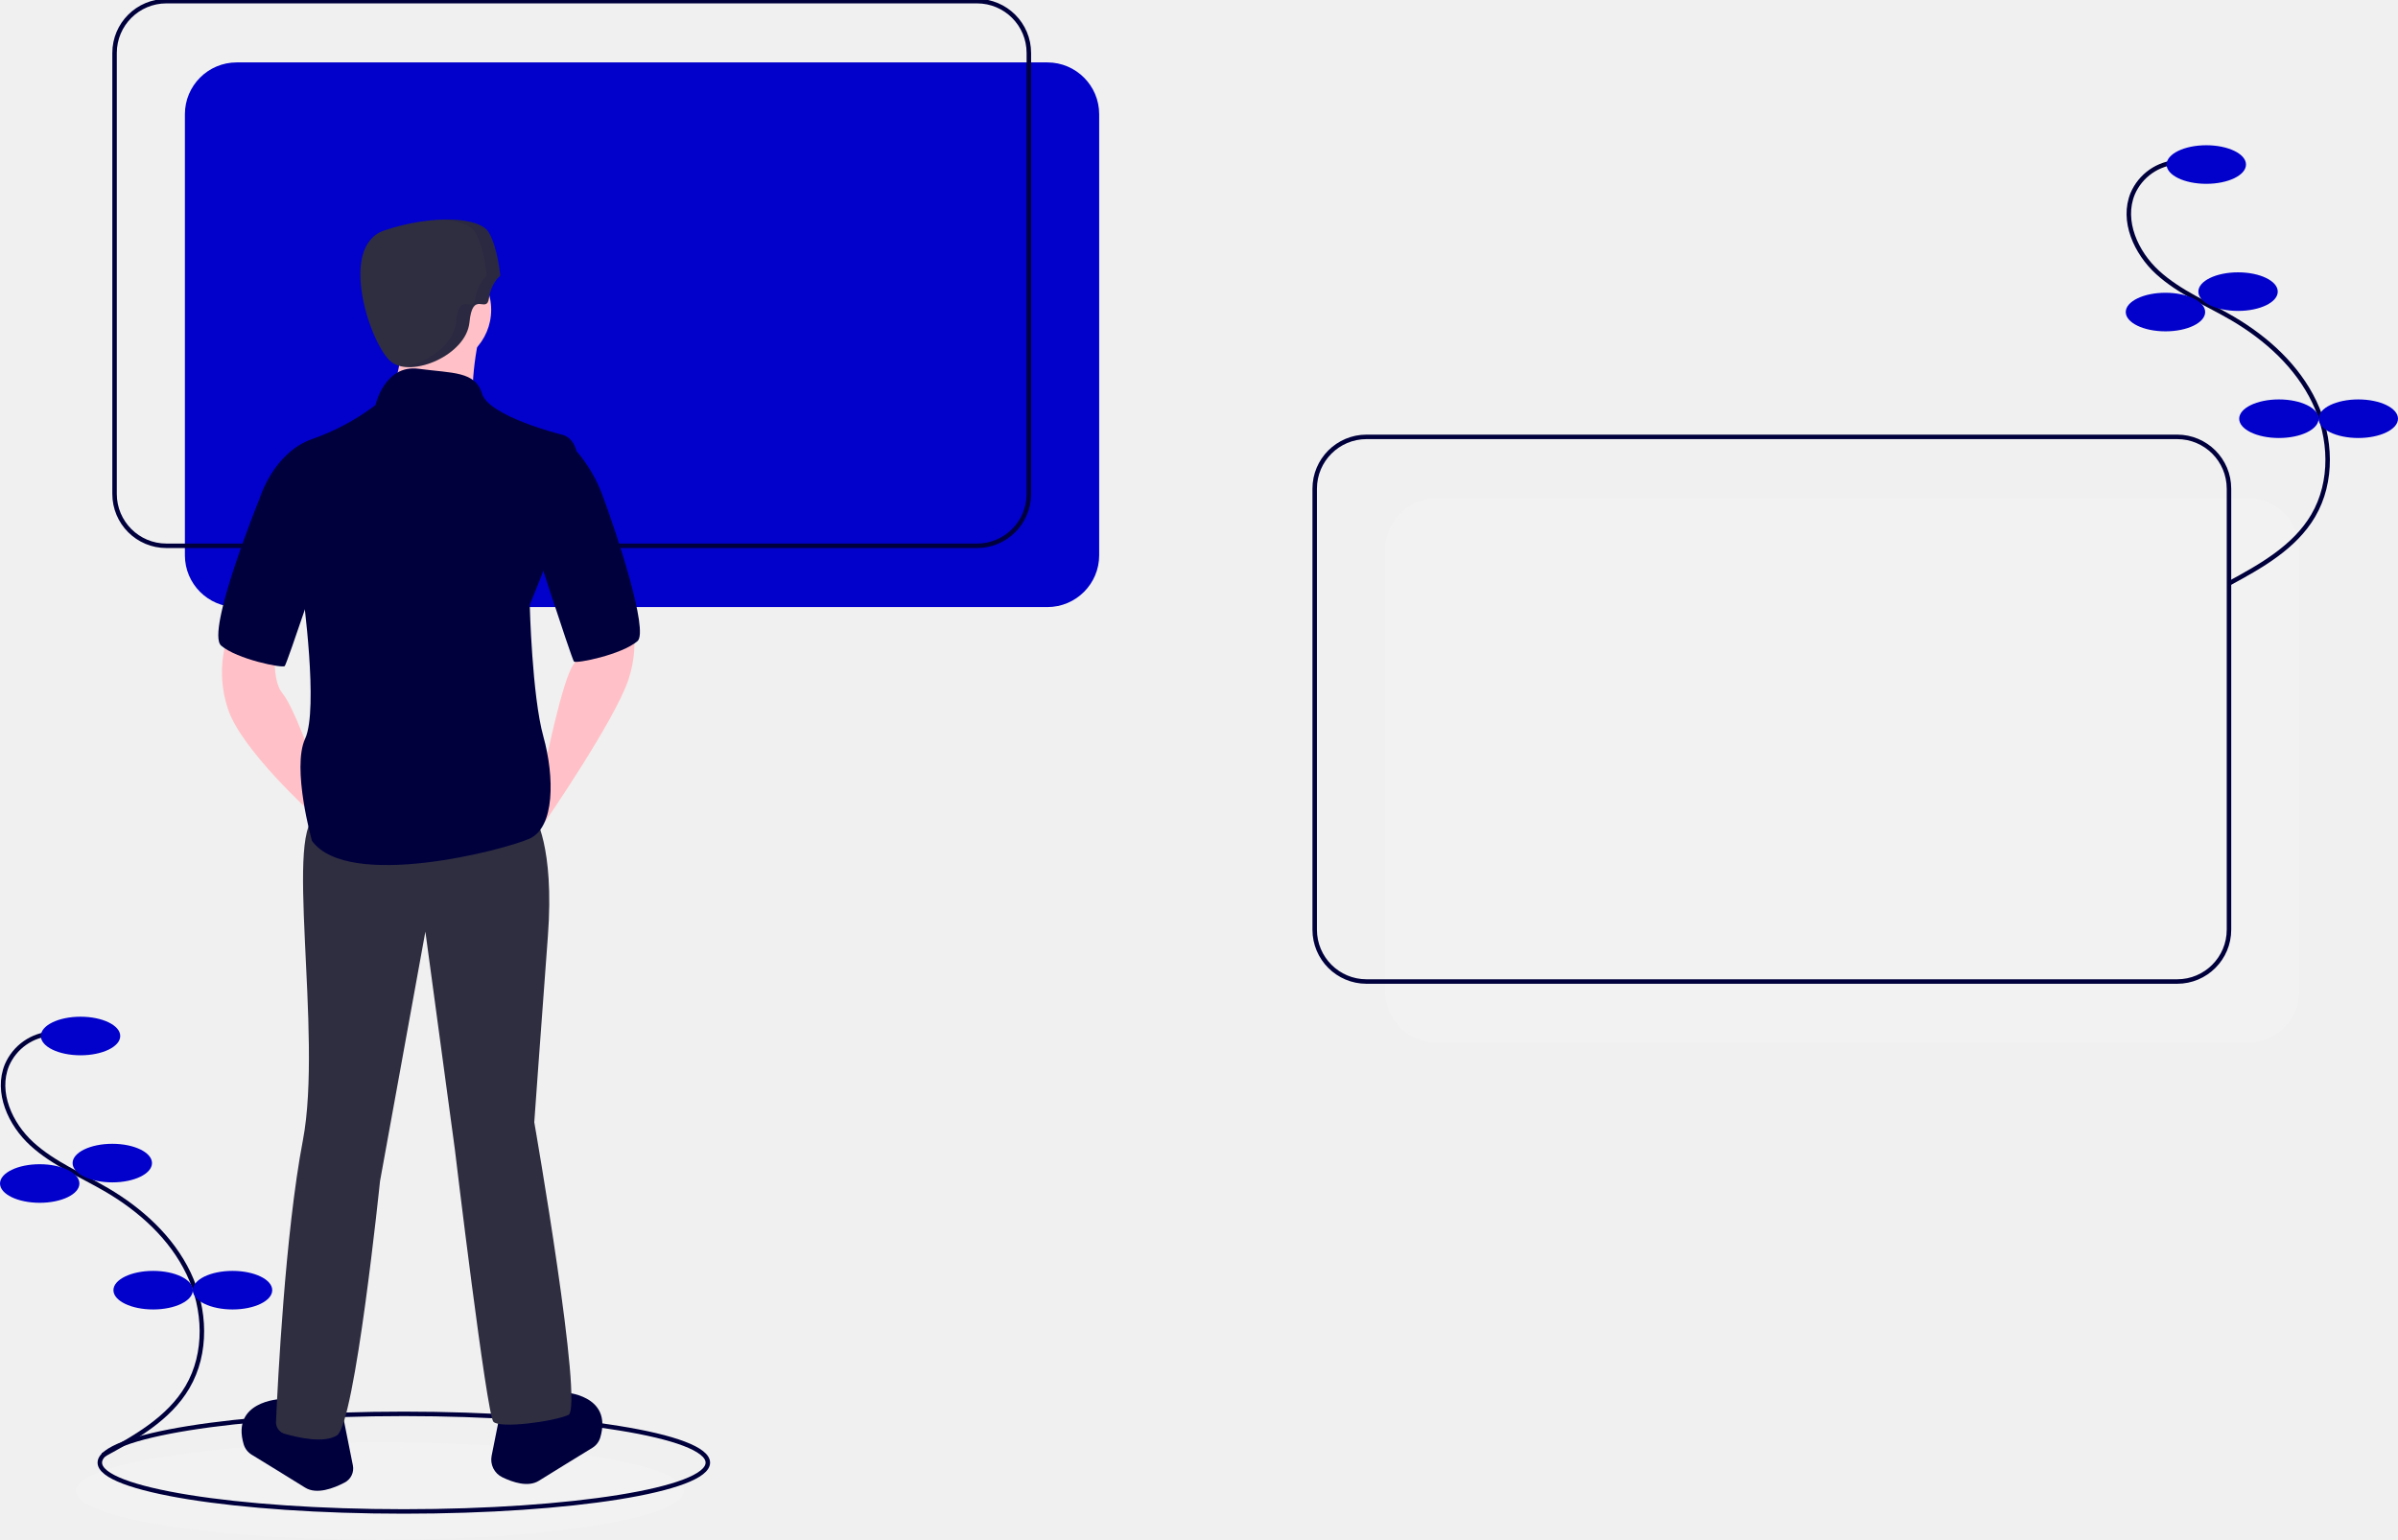
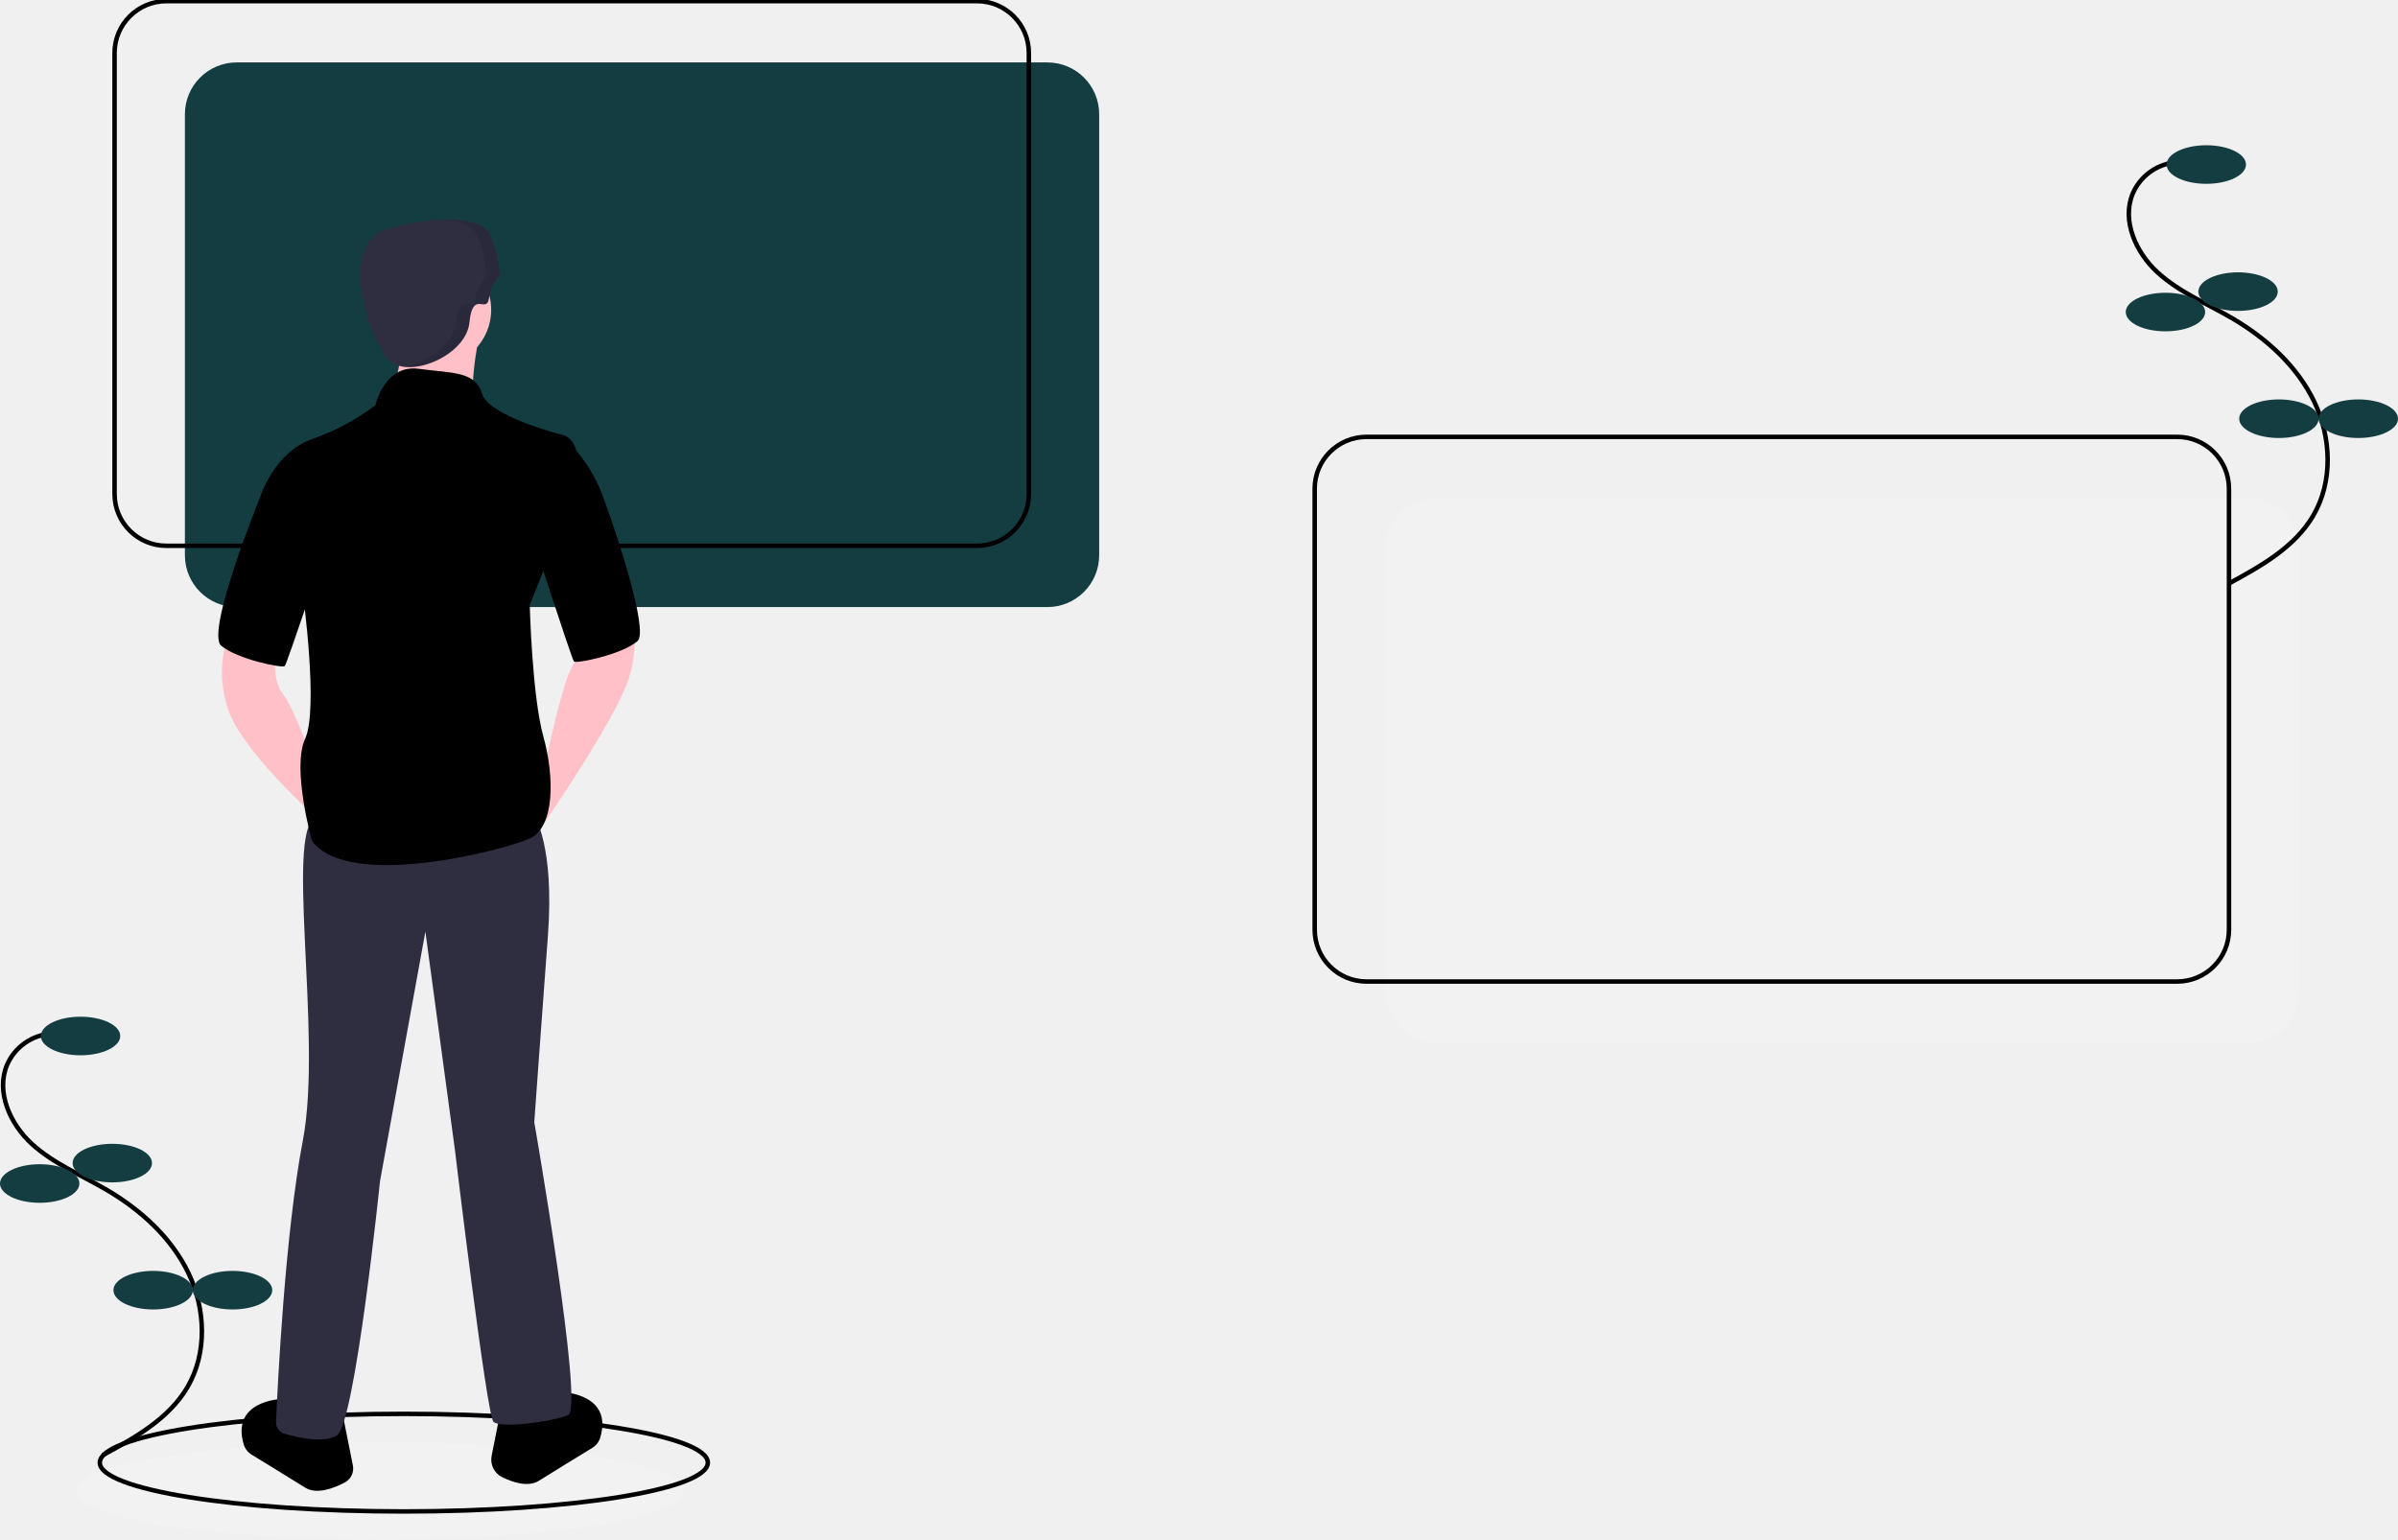
<svg xmlns="http://www.w3.org/2000/svg" width="534" height="343" viewBox="0 0 534 343" fill="none">
  <g clip-path="url(#clip0)">
    <path d="M84.622 343C122.01 343 152.319 338.134 152.319 332.131C152.319 326.128 122.01 321.262 84.622 321.262C47.233 321.262 16.924 326.128 16.924 332.131C16.924 338.134 47.233 343 84.622 343Z" fill="#F2F2F2" />
-     <path d="M89.926 336.681C127.314 336.681 157.624 331.815 157.624 325.812C157.624 319.809 127.314 314.943 89.926 314.943C52.538 314.943 22.229 319.809 22.229 325.812C22.229 331.815 52.538 336.681 89.926 336.681Z" stroke="#00003D" stroke-miterlimit="10" />
-     <path d="M233.232 13.902H52.713C46.34 13.902 41.174 19.072 41.174 25.448V123.682C41.174 130.059 46.34 135.228 52.713 135.228H233.232C239.605 135.228 244.771 130.059 244.771 123.682V25.448C244.771 19.072 239.605 13.902 233.232 13.902Z" fill="#0101CB" />
+     <path d="M89.926 336.681C127.314 336.681 157.624 331.815 157.624 325.812C157.624 319.809 127.314 314.943 89.926 314.943C52.538 314.943 22.229 319.809 22.229 325.812C22.229 331.815 52.538 336.681 89.926 336.681Z" stroke="#000000" stroke-miterlimit=" 10" />
+     <path d="M233.232 13.902H52.713C46.34 13.902 41.174 19.072 41.174 25.448V123.682C41.174 130.059 46.34 135.228 52.713 135.228H233.232C239.605 135.228 244.771 130.059 244.771 123.682V25.448C244.771 19.072 239.605 13.902 233.232 13.902Z" fill="#143d42" />
    <path d="M500.485 110.963H319.966C313.593 110.963 308.427 116.133 308.427 122.51V220.743C308.427 227.12 313.593 232.29 319.966 232.29H500.485C506.858 232.29 512.024 227.12 512.024 220.743V122.51C512.024 116.133 506.858 110.963 500.485 110.963Z" fill="#F2F2F2" />
-     <path d="M217.571 0.253H37.052C30.679 0.253 25.513 5.422 25.513 11.799V110.033C25.513 116.41 30.679 121.579 37.052 121.579H217.571C223.944 121.579 229.11 116.41 229.11 110.033V11.799C229.11 5.422 223.944 0.253 217.571 0.253Z" stroke="#00003D" stroke-miterlimit="10" />
-     <path d="M484.823 97.314H304.304C297.932 97.314 292.765 102.483 292.765 108.86V207.094C292.765 213.471 297.932 218.64 304.304 218.64H484.823C491.196 218.64 496.362 213.471 496.362 207.094V108.86C496.362 102.483 491.196 97.314 484.823 97.314Z" stroke="#00003D" stroke-miterlimit="10" />
-     <path d="M484.935 36.124C482.781 36.245 480.704 36.965 478.937 38.202C477.169 39.438 475.78 41.144 474.927 43.126C472.424 49.179 475.646 56.289 480.484 60.703C485.321 65.117 491.534 67.64 497.18 70.956C504.763 75.411 511.576 81.594 515.37 89.531C519.165 97.469 519.568 107.301 515.108 114.883C510.969 121.922 503.442 126.134 496.263 130.019" stroke="#00003D" stroke-miterlimit="10" />
-     <path d="M491.31 40.948C496.193 40.948 500.151 39.024 500.151 36.651C500.151 34.278 496.193 32.354 491.31 32.354C486.428 32.354 482.469 34.278 482.469 36.651C482.469 39.024 486.428 40.948 491.31 40.948Z" fill="#0101CB" />
-     <path d="M498.383 69.257C503.266 69.257 507.224 67.333 507.224 64.96C507.224 62.587 503.266 60.663 498.383 60.663C493.5 60.663 489.542 62.587 489.542 64.96C489.542 67.333 493.5 69.257 498.383 69.257Z" fill="#0101CB" />
-     <path d="M482.217 73.807C487.099 73.807 491.058 71.883 491.058 69.51C491.058 67.137 487.099 65.213 482.217 65.213C477.334 65.213 473.375 67.137 473.375 69.51C473.375 71.883 477.334 73.807 482.217 73.807Z" fill="#0101CB" />
-     <path d="M507.477 97.567C512.36 97.567 516.318 95.643 516.318 93.27C516.318 90.897 512.36 88.973 507.477 88.973C502.594 88.973 498.636 90.897 498.636 93.27C498.636 95.643 502.594 97.567 507.477 97.567Z" fill="#0101CB" />
-     <path d="M525.159 97.567C530.042 97.567 534 95.643 534 93.27C534 90.897 530.042 88.973 525.159 88.973C520.276 88.973 516.318 90.897 516.318 93.27C516.318 95.643 520.276 97.567 525.159 97.567Z" fill="#0101CB" />
-     <path d="M11.559 230.246C9.406 230.368 7.329 231.087 5.561 232.324C3.793 233.561 2.405 235.266 1.551 237.248C-0.951 243.301 2.271 250.411 7.108 254.825C11.945 259.239 18.159 261.762 23.804 265.079C31.387 269.533 38.201 275.716 41.995 283.654C45.789 291.591 46.193 301.423 41.733 309.006C37.593 316.044 30.066 320.256 22.888 324.141" stroke="#00003D" stroke-miterlimit="10" />
-     <path d="M17.935 235.07C22.818 235.07 26.776 233.146 26.776 230.773C26.776 228.4 22.818 226.476 17.935 226.476C13.052 226.476 9.094 228.4 9.094 230.773C9.094 233.146 13.052 235.07 17.935 235.07Z" fill="#0101CB" />
-     <path d="M25.008 263.38C29.89 263.38 33.849 261.456 33.849 259.083C33.849 256.709 29.89 254.786 25.008 254.786C20.125 254.786 16.166 256.709 16.166 259.083C16.166 261.456 20.125 263.38 25.008 263.38Z" fill="#0101CB" />
-     <path d="M8.841 267.929C13.724 267.929 17.682 266.005 17.682 263.632C17.682 261.259 13.724 259.335 8.841 259.335C3.958 259.335 0 261.259 0 263.632C0 266.005 3.958 267.929 8.841 267.929Z" fill="#0101CB" />
-     <path d="M34.101 291.689C38.984 291.689 42.942 289.765 42.942 287.392C42.942 285.019 38.984 283.095 34.101 283.095C29.218 283.095 25.26 285.019 25.26 287.392C25.26 289.765 29.218 291.689 34.101 291.689Z" fill="#0101CB" />
-     <path d="M51.783 291.689C56.666 291.689 60.624 289.765 60.624 287.392C60.624 285.019 56.666 283.095 51.783 283.095C46.901 283.095 42.942 285.019 42.942 287.392C42.942 289.765 46.901 291.689 51.783 291.689Z" fill="#0101CB" />
+     <path d="M217.571 0.253H37.052C30.679 0.253 25.513 5.422 25.513 11.799V110.033C25.513 116.41 30.679 121.579 37.052 121.579H217.571C223.944 121.579 229.11 116.41 229.11 110.033V11.799C229.11 5.422 223.944 0.253 217.571 0.253Z" stroke="#000000" stroke-miterlimit=" 10" />
+     <path d="M484.823 97.314H304.304C297.932 97.314 292.765 102.483 292.765 108.86V207.094C292.765 213.471 297.932 218.64 304.304 218.64H484.823C491.196 218.64 496.362 213.471 496.362 207.094V108.86C496.362 102.483 491.196 97.314 484.823 97.314Z" stroke="#000000" stroke-miterlimit=" 10" />
+     <path d="M484.935 36.124C482.781 36.245 480.704 36.965 478.937 38.202C477.169 39.438 475.78 41.144 474.927 43.126C472.424 49.179 475.646 56.289 480.484 60.703C485.321 65.117 491.534 67.64 497.18 70.956C504.763 75.411 511.576 81.594 515.37 89.531C519.165 97.469 519.568 107.301 515.108 114.883C510.969 121.922 503.442 126.134 496.263 130.019" stroke="#000000" stroke-miterlimit=" 10" />
+     <path d="M491.31 40.948C496.193 40.948 500.151 39.024 500.151 36.651C500.151 34.278 496.193 32.354 491.31 32.354C486.428 32.354 482.469 34.278 482.469 36.651C482.469 39.024 486.428 40.948 491.31 40.948Z" fill="#143d42" />
+     <path d="M498.383 69.257C503.266 69.257 507.224 67.333 507.224 64.96C507.224 62.587 503.266 60.663 498.383 60.663C493.5 60.663 489.542 62.587 489.542 64.96C489.542 67.333 493.5 69.257 498.383 69.257Z" fill="#143d42" />
+     <path d="M482.217 73.807C487.099 73.807 491.058 71.883 491.058 69.51C491.058 67.137 487.099 65.213 482.217 65.213C477.334 65.213 473.375 67.137 473.375 69.51C473.375 71.883 477.334 73.807 482.217 73.807Z" fill="#143d42" />
+     <path d="M507.477 97.567C512.36 97.567 516.318 95.643 516.318 93.27C516.318 90.897 512.36 88.973 507.477 88.973C502.594 88.973 498.636 90.897 498.636 93.27C498.636 95.643 502.594 97.567 507.477 97.567Z" fill="#143d42" />
+     <path d="M525.159 97.567C530.042 97.567 534 95.643 534 93.27C534 90.897 530.042 88.973 525.159 88.973C520.276 88.973 516.318 90.897 516.318 93.27C516.318 95.643 520.276 97.567 525.159 97.567Z" fill="#143d42" />
+     <path d="M11.559 230.246C9.406 230.368 7.329 231.087 5.561 232.324C3.793 233.561 2.405 235.266 1.551 237.248C-0.951 243.301 2.271 250.411 7.108 254.825C11.945 259.239 18.159 261.762 23.804 265.079C31.387 269.533 38.201 275.716 41.995 283.654C45.789 291.591 46.193 301.423 41.733 309.006C37.593 316.044 30.066 320.256 22.888 324.141" stroke="#000000" stroke-miterlimit=" 10" />
+     <path d="M17.935 235.07C22.818 235.07 26.776 233.146 26.776 230.773C26.776 228.4 22.818 226.476 17.935 226.476C13.052 226.476 9.094 228.4 9.094 230.773C9.094 233.146 13.052 235.07 17.935 235.07Z" fill="#143d42" />
+     <path d="M25.008 263.38C29.89 263.38 33.849 261.456 33.849 259.083C33.849 256.709 29.89 254.786 25.008 254.786C20.125 254.786 16.166 256.709 16.166 259.083C16.166 261.456 20.125 263.38 25.008 263.38Z" fill="#143d42" />
+     <path d="M8.841 267.929C13.724 267.929 17.682 266.005 17.682 263.632C17.682 261.259 13.724 259.335 8.841 259.335C3.958 259.335 0 261.259 0 263.632C0 266.005 3.958 267.929 8.841 267.929Z" fill="#143d42" />
+     <path d="M34.101 291.689C38.984 291.689 42.942 289.765 42.942 287.392C42.942 285.019 38.984 283.095 34.101 283.095C29.218 283.095 25.26 285.019 25.26 287.392C25.26 289.765 29.218 291.689 34.101 291.689Z" fill="#143d42" />
+     <path d="M51.783 291.689C56.666 291.689 60.624 289.765 60.624 287.392C60.624 285.019 56.666 283.095 51.783 283.095C46.901 283.095 42.942 285.019 42.942 287.392C42.942 289.765 46.901 291.689 51.783 291.689Z" fill="#143d42" />
    <path d="M129.332 137.251C129.332 137.251 130.342 144.833 127.816 147.867C125.29 150.9 121.249 171.121 121.249 171.121V183.254C121.249 183.254 136.91 160.505 139.941 151.405C142.973 142.306 139.941 135.228 139.941 135.228L129.332 137.251Z" fill="#FFC1C7" />
-     <path d="M127.817 99.842L128.03 100.082C130.639 103.018 132.686 106.408 134.07 110.085C137.387 118.897 144.516 140.621 141.962 142.811C138.426 145.845 128.322 147.867 127.817 147.361C127.311 146.856 117.207 115.513 117.207 115.513L127.817 99.842Z" fill="#00003D" />
-     <path d="M111.397 314.69C111.397 314.69 123.522 317.218 124.027 314.69C124.35 313.119 124.859 311.592 125.543 310.141C125.543 310.141 136.533 310.599 133.663 320.24C133.376 321.19 132.748 322 131.9 322.515C129.282 324.118 123.117 327.898 119.986 329.856C117.632 331.328 114.25 330.228 111.836 329.053C110.97 328.629 110.27 327.93 109.844 327.065C109.418 326.2 109.291 325.218 109.482 324.273L111.397 314.69Z" fill="#00003D" />
-     <path d="M76.538 316.207C76.538 316.207 64.413 318.735 63.908 316.207C63.585 314.636 63.076 313.108 62.393 311.657C62.393 311.657 51.424 312.115 54.264 321.728C54.556 322.697 55.196 323.523 56.06 324.047C58.691 325.658 64.828 329.42 67.95 331.373C70.528 332.985 74.338 331.513 76.761 330.234C77.434 329.883 77.975 329.323 78.303 328.638C78.632 327.953 78.73 327.18 78.583 326.435L76.538 316.207Z" fill="#00003D" />
-     <path d="M61.382 143.822C61.382 143.822 60.372 151.405 62.898 154.438C65.424 157.472 69.466 169.099 69.466 169.099V181.231C69.466 181.231 53.804 167.077 50.773 157.977C47.742 148.878 50.773 141.8 50.773 141.8L61.382 143.822Z" fill="#FFC1C7" />
+     <path d="M127.817 99.842L128.03 100.082C130.639 103.018 132.686 106.408 134.07 110.085C137.387 118.897 144.516 140.621 141.962 142.811C138.426 145.845 128.322 147.867 127.817 147.361C127.311 146.856 117.207 115.513 117.207 115.513L127.817 99.842Z" fill="#000000" />
+     <path d=" M111.397 314.69C111.397 314.69 123.522 317.218 124.027 314.69C124.35 313.119 124.859 311.592 125.543             310.141C125.543 310.141 136.533 310.599 133.663 320.24C133.376 321.19 132.748 322 131.9 322.515C129.282             324.118 123.117 327.898 119.986 329.856C117.632 331.328 114.25 330.228 111.836 329.053C110.97 328.629 110.27             327.93 109.844 327.065C109.418 326.2 109.291 325.218 109.482 324.273L111.397 314.69Z" fill="#000000" />
+     <path d=" M76.538 316.207C76.538 316.207 64.413 318.735 63.908 316.207C63.585 314.636 63.076 313.108             62.393 311.657C62.393 311.657 51.424 312.115 54.264 321.728C54.556 322.697 55.196 323.523 56.06             324.047C58.691 325.658 64.828 329.42 67.95 331.373C70.528 332.985 74.338 331.513 76.761             330.234C77.434 329.883 77.975 329.323 78.303 328.638C78.632 327.953 78.73 327.18 78.583             326.435L76.538 316.207Z" fill="#000000" />
+     <path d=" M61.382 143.822C61.382 143.822 60.372 151.405 62.898 154.438C65.424 157.472 69.466 169.099             69.466 169.099V181.231C69.466 181.231 53.804 167.077 50.773 157.977C47.742 148.878 50.773 141.8 50.773             141.8L61.382 143.822Z" fill="#FFC1C7" />
    <path d="M96.746 81.643C103.722 81.643 109.377 75.984 109.377 69.004C109.377 62.025 103.722 56.366 96.746 56.366C89.771 56.366 84.117 62.025 84.117 69.004C84.117 75.984 89.771 81.643 96.746 81.643Z" fill="#FFC1C7" />
    <path d="M106.851 74.06C106.851 74.06 103.314 90.237 106.851 92.259C110.387 94.281 85.632 92.259 85.632 92.259C85.632 92.259 91.189 78.609 88.663 74.06C86.137 69.51 106.851 74.06 106.851 74.06Z" fill="#FFC1C7" />
    <path d="M118.975 181.737C118.975 181.737 123.522 188.309 122.007 208.53C120.491 228.751 118.975 249.983 118.975 249.983C118.975 249.983 130.09 313.679 126.553 315.196C123.017 316.713 111.397 318.229 109.882 316.713C108.366 315.196 101.293 256.049 101.293 256.049L94.726 207.519L84.622 263.127C84.622 263.127 79.064 317.218 75.023 319.746C72.133 321.553 66.404 320.26 63.372 319.375C62.803 319.212 62.306 318.862 61.96 318.381C61.614 317.901 61.44 317.318 61.465 316.727C61.835 308.22 63.498 274.65 67.445 254.027C71.992 230.268 62.898 182.748 70.981 181.737C79.064 180.726 118.975 181.737 118.975 181.737Z" fill="#2F2E41" />
-     <path d="M83.611 90.237C83.611 90.237 85.632 81.137 93.21 82.148C100.788 83.159 105.84 82.654 107.356 87.709C108.871 92.764 125.038 96.808 125.038 96.808C125.038 96.808 129.079 97.314 128.574 103.886C128.069 110.458 117.965 134.723 117.965 134.723C117.965 134.723 118.47 154.944 120.996 164.043C123.522 173.143 123.522 184.265 117.965 186.792C112.408 189.32 77.549 198.419 69.465 187.298C69.465 187.298 64.919 171.121 67.95 164.549C70.981 157.977 67.445 132.195 67.445 132.195L57.846 110.963C57.846 110.963 60.877 100.853 69.465 97.82C74.548 96.048 79.321 93.489 83.611 90.237V90.237Z" fill="#00003D" />
-     <path d="M61.887 106.413L57.846 110.963C57.846 110.963 45.721 140.789 49.257 143.822C52.794 146.856 62.898 148.878 63.403 148.372C63.908 147.867 72.497 122.085 72.497 122.085L61.887 106.413Z" fill="#00003D" />
-     <path d="M111.397 61.422C111.397 61.422 109.377 62.938 108.871 66.477C108.366 70.016 105.264 64.46 104.542 71.788C103.819 79.115 91.695 84.17 87.148 80.632C82.601 77.093 75.023 54.85 85.632 51.311C96.241 47.772 106.851 48.278 108.871 51.816C110.892 55.355 111.397 61.422 111.397 61.422Z" fill="#2F2E41" />
-     <path opacity="0.1" d="M101.51 71.788C102.233 64.46 105.335 70.016 105.84 66.477C106.345 62.938 108.366 61.422 108.366 61.422C108.366 61.422 107.861 55.355 105.84 51.816C104.873 50.123 101.937 49.127 97.979 48.933C103.44 48.683 107.671 49.715 108.871 51.816C110.892 55.355 111.397 61.422 111.397 61.422C111.397 61.422 109.377 62.938 108.871 66.477C108.366 70.016 105.264 64.46 104.542 71.788C103.929 78 95.123 82.576 89.685 81.67C94.868 80.958 101.003 76.936 101.51 71.788Z" fill="#00003D" />
+     <path d="M83.611 90.237C83.611 90.237 85.632 81.137 93.21 82.148C100.788 83.159 105.84 82.654 107.356 87.709C108.871 92.764 125.038 96.808 125.038 96.808C125.038 96.808 129.079 97.314 128.574 103.886C128.069 110.458 117.965 134.723 117.965 134.723C117.965 134.723 118.47 154.944 120.996 164.043C123.522 173.143 123.522 184.265 117.965 186.792C112.408 189.32 77.549 198.419 69.465 187.298C69.465 187.298 64.919 171.121 67.95 164.549C70.981 157.977 67.445 132.195 67.445 132.195L57.846 110.963C57.846 110.963 60.877 100.853 69.465 97.82C74.548 96.048 79.321 93.489 83.611 90.237V90.237Z" fill="#000000" />
+     <path d=" M61.887 106.413L57.846 110.963C57.846 110.963 45.721 140.789 49.257 143.822C52.794 146.856             62.898 148.878 63.403 148.372C63.908 147.867 72.497 122.085 72.497 122.085L61.887 106.413Z" fill="#000000" />
+     <path d=" M111.397 61.422C111.397 61.422 109.377 62.938 108.871 66.477C108.366 70.016 105.264 64.46             104.542 71.788C103.819 79.115 91.695 84.17 87.148 80.632C82.601 77.093 75.023 54.85 85.632             51.311C96.241 47.772 106.851 48.278 108.871 51.816C110.892 55.355 111.397 61.422 111.397 61.422Z" fill="#2F2E41" />
+     <path opacity="0.1" d="M101.51 71.788C102.233 64.46 105.335 70.016 105.84 66.477C106.345 62.938 108.366 61.422 108.366 61.422C108.366 61.422 107.861 55.355 105.84 51.816C104.873 50.123 101.937 49.127 97.979 48.933C103.44 48.683 107.671 49.715 108.871 51.816C110.892 55.355 111.397 61.422 111.397 61.422C111.397 61.422 109.377 62.938 108.871 66.477C108.366 70.016 105.264 64.46 104.542 71.788C103.929 78 95.123 82.576 89.685 81.67C94.868 80.958 101.003 76.936 101.51 71.788Z" fill="#000000" />
  </g>
  <defs>
-     <clipPath id="clip0">
+     <clipPath id=" clip0">
      <rect width="534" height="343" fill="white" />
    </clipPath>
  </defs>
</svg>
